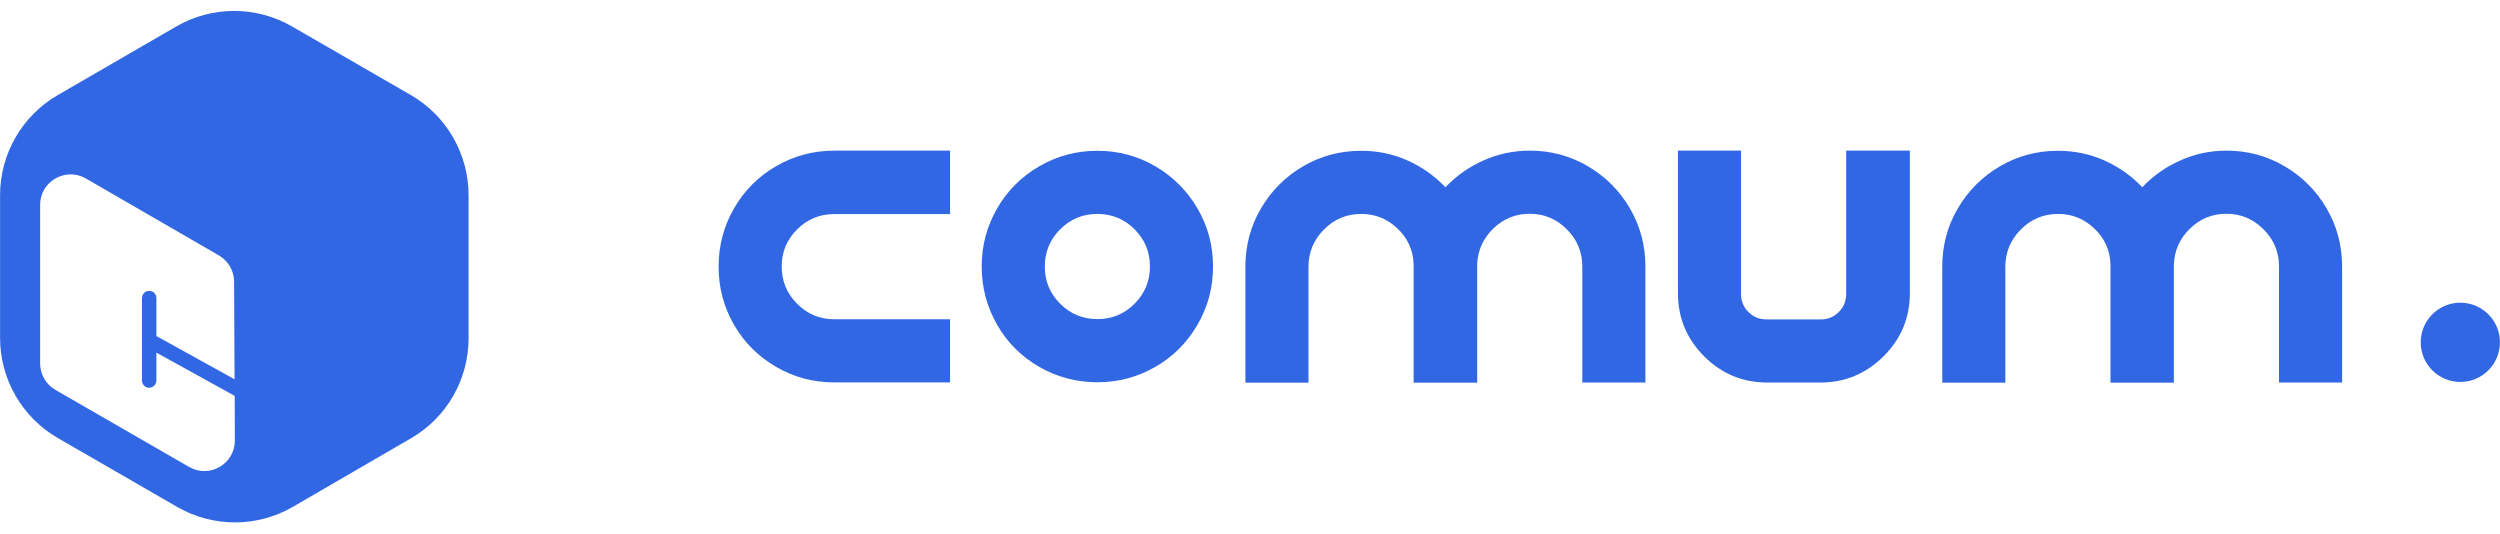
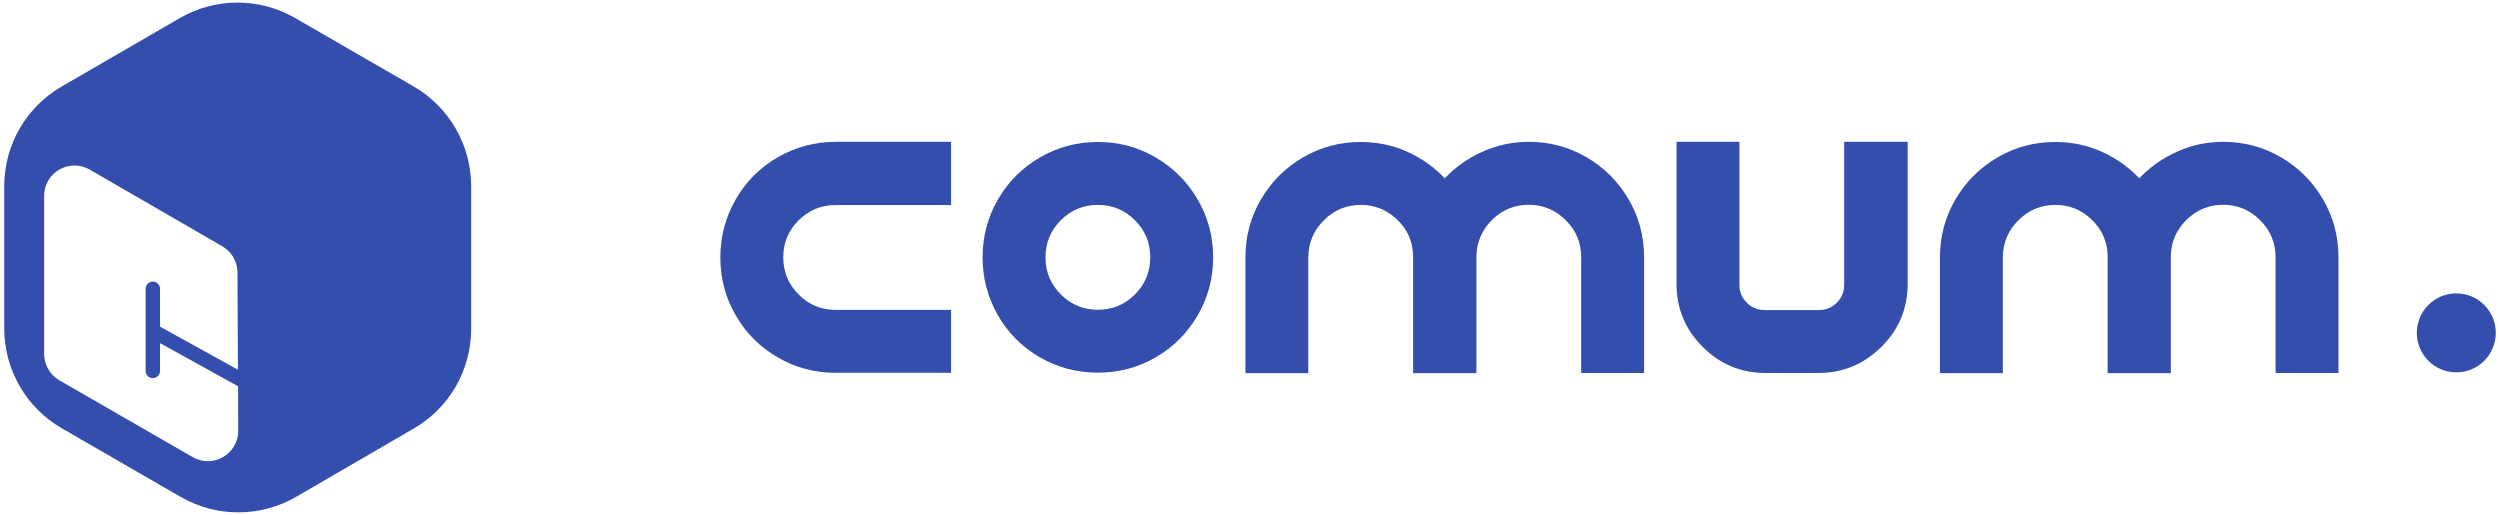
- <svg xmlns="http://www.w3.org/2000/svg" width="150" height="32" viewBox="0 0 150 32" fill="none">
-   <path d="M24.655 5.706L17.516 1.584C15.366 0.345 12.718 0.345 10.567 1.593L3.465 5.706C1.323 6.945 0.004 9.233 0.004 11.71V20.272C0.004 22.749 1.323 25.046 3.474 26.285L10.63 30.416C12.781 31.655 15.429 31.655 17.579 30.407L24.664 26.294C26.805 25.055 28.116 22.767 28.116 20.29V11.728C28.116 9.242 26.796 6.945 24.655 5.706ZM11.353 28.02L3.32 23.391C2.76 23.066 2.408 22.46 2.408 21.809V12.289C2.408 10.887 3.926 10.01 5.146 10.706L13.134 15.326C13.694 15.652 14.046 16.249 14.046 16.9L14.073 22.758L9.384 20.163V17.885C9.384 17.641 9.185 17.451 8.95 17.451C8.715 17.451 8.516 17.65 8.516 17.885V22.831C8.516 23.075 8.715 23.265 8.95 23.265C9.185 23.265 9.384 23.066 9.384 22.831V21.158L14.082 23.753L14.091 26.429C14.091 27.84 12.573 28.717 11.353 28.02Z" fill="#3267E3" />
-   <path d="M50.055 9.038H57.004V12.845H50.055C49.179 12.845 48.438 13.152 47.824 13.767C47.209 14.382 46.902 15.123 46.902 15.991C46.902 16.859 47.209 17.609 47.824 18.224C48.438 18.848 49.188 19.155 50.055 19.155H57.004V22.944H50.055C48.799 22.944 47.634 22.636 46.567 22.012C45.492 21.389 44.652 20.548 44.037 19.481C43.423 18.414 43.116 17.257 43.116 16C43.116 14.743 43.423 13.577 44.037 12.51C44.652 11.434 45.492 10.593 46.567 9.969C47.634 9.355 48.799 9.038 50.055 9.038Z" fill="#3267E3" />
-   <path d="M59.824 19.481C59.209 18.405 58.902 17.248 58.902 15.991C58.902 14.734 59.209 13.577 59.824 12.51C60.438 11.443 61.279 10.602 62.354 9.978C63.429 9.355 64.586 9.047 65.842 9.047C67.098 9.047 68.254 9.355 69.321 9.978C70.387 10.602 71.227 11.443 71.851 12.51C72.474 13.577 72.782 14.734 72.782 15.991C72.782 17.248 72.474 18.414 71.851 19.481C71.227 20.557 70.387 21.398 69.321 22.012C68.254 22.627 67.098 22.935 65.842 22.935C64.586 22.935 63.42 22.627 62.354 22.012C61.288 21.398 60.438 20.557 59.824 19.481ZM63.61 18.224C64.224 18.839 64.974 19.146 65.842 19.146C66.718 19.146 67.459 18.839 68.074 18.224C68.688 17.609 68.996 16.859 68.996 15.991C68.996 15.114 68.688 14.373 68.074 13.758C67.459 13.143 66.709 12.835 65.842 12.835C64.965 12.835 64.224 13.143 63.61 13.758C62.995 14.373 62.688 15.123 62.688 15.991C62.688 16.868 62.995 17.609 63.61 18.224Z" fill="#3267E3" />
-   <path d="M91.785 9.038C93.041 9.038 94.197 9.346 95.264 9.969C96.33 10.593 97.17 11.434 97.794 12.501C98.417 13.568 98.725 14.734 98.725 16V22.953H94.938V16C94.938 15.123 94.631 14.373 94.008 13.758C93.384 13.134 92.643 12.826 91.785 12.826C90.935 12.826 90.203 13.125 89.598 13.713C88.993 14.3 88.667 15.014 88.631 15.855C88.631 15.892 88.631 15.946 88.631 16.009V22.962H84.818V16.009C84.818 15.982 84.818 15.955 84.818 15.928C84.818 15.9 84.818 15.873 84.818 15.864C84.791 15.024 84.475 14.309 83.86 13.722C83.246 13.134 82.523 12.835 81.682 12.835C80.806 12.835 80.056 13.143 79.441 13.767C78.818 14.391 78.51 15.141 78.51 16.009V22.962H74.724V16.009C74.724 14.743 75.032 13.568 75.655 12.51C76.279 11.443 77.119 10.602 78.185 9.978C79.251 9.355 80.408 9.047 81.664 9.047C82.649 9.047 83.58 9.237 84.447 9.626C85.315 10.015 86.074 10.548 86.725 11.235C87.375 10.548 88.134 10.015 89.011 9.626C89.878 9.237 90.809 9.038 91.785 9.038Z" fill="#3267E3" />
-   <path d="M114.592 9.038V17.582C114.592 19.065 114.068 20.331 113.011 21.38C111.954 22.428 110.689 22.953 109.207 22.953H106.044C104.562 22.953 103.297 22.428 102.249 21.38C101.2 20.331 100.676 19.065 100.676 17.582V9.038H104.463V17.645C104.463 18.061 104.607 18.423 104.905 18.721C105.204 19.02 105.565 19.165 105.981 19.165H109.252C109.667 19.165 110.029 19.02 110.327 18.721C110.625 18.423 110.77 18.061 110.77 17.645V9.038H114.592Z" fill="#3267E3" />
-   <path d="M133.586 9.038C134.842 9.038 135.999 9.346 137.065 9.969C138.132 10.593 138.972 11.434 139.595 12.501C140.219 13.568 140.526 14.734 140.526 16V22.953H136.74V16C136.74 15.123 136.433 14.373 135.809 13.758C135.186 13.134 134.445 12.826 133.586 12.826C132.737 12.826 132.005 13.125 131.4 13.713C130.794 14.3 130.469 15.014 130.433 15.855C130.433 15.892 130.433 15.946 130.433 16.009V22.962H126.629V16.009C126.629 15.982 126.629 15.955 126.629 15.928C126.629 15.9 126.629 15.873 126.629 15.864C126.601 15.024 126.285 14.309 125.671 13.722C125.056 13.134 124.333 12.835 123.493 12.835C122.616 12.835 121.866 13.143 121.252 13.767C120.628 14.391 120.321 15.141 120.321 16.009V22.962H116.535V16.009C116.535 14.743 116.842 13.568 117.466 12.51C118.089 11.443 118.93 10.602 119.996 9.978C121.062 9.355 122.219 9.047 123.475 9.047C124.46 9.047 125.391 9.237 126.258 9.626C127.125 10.015 127.885 10.548 128.535 11.235C129.186 10.548 129.945 10.015 130.821 9.626C131.68 9.237 132.61 9.038 133.586 9.038Z" fill="#3267E3" />
-   <path d="M147.62 22.917C148.932 22.917 149.996 21.852 149.996 20.539C149.996 19.226 148.932 18.161 147.62 18.161C146.307 18.161 145.243 19.226 145.243 20.539C145.243 21.852 146.307 22.917 147.62 22.917Z" fill="#3267E3" />
+ <svg xmlns="http://www.w3.org/2000/svg" width="301" height="62" viewBox="0 0 301 62" fill="none">
+   <path d="M49.809 10.413L35.532 2.167C31.231 -0.31 25.936 -0.31 21.634 2.185L7.43 10.413C3.146 12.89 0.508 17.465 0.508 22.42V39.544C0.508 44.499 3.146 49.092 7.448 51.569L21.761 59.833C26.062 62.31 31.358 62.31 35.659 59.815L49.828 51.587C54.111 49.11 56.731 44.535 56.731 39.58V22.456C56.731 17.483 54.093 12.89 49.809 10.413ZM23.207 55.041L7.14 45.783C6.02 45.132 5.315 43.92 5.315 42.618V23.577C5.315 20.774 8.351 19.02 10.791 20.413L26.767 29.653C27.888 30.304 28.592 31.497 28.592 32.799L28.647 44.517L19.267 39.327V34.77C19.267 34.282 18.869 33.902 18.4 33.902C17.93 33.902 17.532 34.3 17.532 34.77V44.661C17.532 45.15 17.93 45.529 18.4 45.529C18.869 45.529 19.267 45.132 19.267 44.661V41.316L28.665 46.506L28.683 51.858C28.683 54.679 25.647 56.433 23.207 55.041Z" fill="#344EAD" />
+   <path d="M100.611 17.076H114.509V24.689H100.611C98.858 24.689 97.376 25.304 96.147 26.534C94.918 27.763 94.304 29.246 94.304 30.982C94.304 32.718 94.918 34.219 96.147 35.448C97.376 36.696 98.876 37.311 100.611 37.311H114.509V44.888H100.611C98.099 44.888 95.768 44.273 93.635 43.025C91.484 41.777 89.804 40.096 88.575 37.962C87.346 35.828 86.731 33.514 86.731 31C86.731 28.486 87.346 26.154 88.575 24.02C89.804 21.868 91.484 20.186 93.635 18.939C95.768 17.709 98.099 17.076 100.611 17.076Z" fill="#344EAD" />
+   <path d="M120.148 37.962C118.919 35.81 118.304 33.495 118.304 30.982C118.304 28.468 118.919 26.154 120.148 24.02C121.377 21.886 123.057 20.205 125.208 18.957C127.359 17.709 129.672 17.094 132.184 17.094C134.696 17.094 137.009 17.709 139.142 18.957C141.274 20.205 142.955 21.886 144.202 24.02C145.449 26.154 146.063 28.468 146.063 30.982C146.063 33.495 145.449 35.828 144.202 37.962C142.955 40.114 141.274 41.795 139.142 43.025C137.009 44.255 134.696 44.869 132.184 44.869C129.672 44.869 127.34 44.255 125.208 43.025C123.075 41.795 121.377 40.114 120.148 37.962ZM127.72 35.448C128.949 36.678 130.449 37.293 132.184 37.293C133.937 37.293 135.419 36.678 136.648 35.448C137.877 34.219 138.491 32.718 138.491 30.982C138.491 29.228 137.877 27.745 136.648 26.515C135.419 25.286 133.919 24.671 132.184 24.671C130.431 24.671 128.949 25.286 127.72 26.515C126.491 27.745 125.877 29.246 125.877 30.982C125.877 32.736 126.491 34.219 127.72 35.448Z" fill="#344EAD" />
+   <path d="M184.07 17.076C186.582 17.076 188.895 17.691 191.027 18.939C193.16 20.186 194.841 21.868 196.088 24.002C197.335 26.136 197.949 28.468 197.949 31V44.906H190.377V31C190.377 29.246 189.762 27.745 188.515 26.515C187.268 25.268 185.786 24.653 184.07 24.653C182.371 24.653 180.907 25.25 179.696 26.425C178.485 27.6 177.835 29.029 177.762 30.711C177.762 30.783 177.762 30.892 177.762 31.018V44.924H170.136V31.018C170.136 30.964 170.136 30.91 170.136 30.855C170.136 30.801 170.136 30.747 170.136 30.729C170.081 29.047 169.449 27.619 168.22 26.443C166.991 25.268 165.545 24.671 163.865 24.671C162.111 24.671 160.611 25.286 159.383 26.534C158.136 27.781 157.521 29.282 157.521 31.018V44.924H149.949V31.018C149.949 28.486 150.563 26.136 151.81 24.02C153.057 21.886 154.738 20.205 156.87 18.957C159.003 17.709 161.316 17.094 163.828 17.094C165.798 17.094 167.66 17.474 169.395 18.252C171.13 19.029 172.648 20.096 173.949 21.47C175.25 20.096 176.768 19.029 178.521 18.252C180.256 17.474 182.118 17.076 184.07 17.076Z" fill="#344EAD" />
+   <path d="M229.685 17.076V34.164C229.685 37.13 228.636 39.662 226.522 41.759C224.407 43.857 221.877 44.906 218.913 44.906H212.588C209.624 44.906 207.094 43.857 204.998 41.759C202.901 39.662 201.853 37.13 201.853 34.164V17.076H209.425V34.291C209.425 35.123 209.715 35.846 210.311 36.443C210.907 37.04 211.63 37.329 212.462 37.329H219.004C219.835 37.329 220.558 37.04 221.154 36.443C221.751 35.846 222.04 35.123 222.04 34.291V17.076H229.685Z" fill="#344EAD" />
+   <path d="M267.673 17.076C270.185 17.076 272.498 17.691 274.631 18.939C276.763 20.186 278.444 21.868 279.691 24.002C280.938 26.136 281.553 28.468 281.553 31V44.906H273.98V31C273.98 29.246 273.366 27.745 272.119 26.515C270.872 25.268 269.39 24.653 267.673 24.653C265.974 24.653 264.51 25.25 263.3 26.425C262.089 27.6 261.438 29.029 261.366 30.711C261.366 30.783 261.366 30.892 261.366 31.018V44.924H253.757V31.018C253.757 30.964 253.757 30.91 253.757 30.855C253.757 30.801 253.757 30.747 253.757 30.729C253.703 29.047 253.07 27.619 251.842 26.443C250.613 25.268 249.167 24.671 247.486 24.671C245.733 24.671 244.233 25.286 243.004 26.534C241.757 27.781 241.143 29.282 241.143 31.018V44.924H233.57V31.018C233.57 28.486 234.185 26.136 235.432 24.02C236.679 21.886 238.36 20.205 240.492 18.957C242.625 17.709 244.938 17.094 247.45 17.094C249.42 17.094 251.281 17.474 253.016 18.252C254.751 19.029 256.269 20.096 257.571 21.47C258.872 20.096 260.39 19.029 262.143 18.252C263.86 17.474 265.721 17.076 267.673 17.076Z" fill="#344EAD" />
+   <path d="M295.739 44.833C298.364 44.833 300.492 42.704 300.492 40.077C300.492 37.451 298.364 35.322 295.739 35.322C293.114 35.322 290.986 37.451 290.986 40.077C290.986 42.704 293.114 44.833 295.739 44.833Z" fill="#344EAD" />
</svg>
